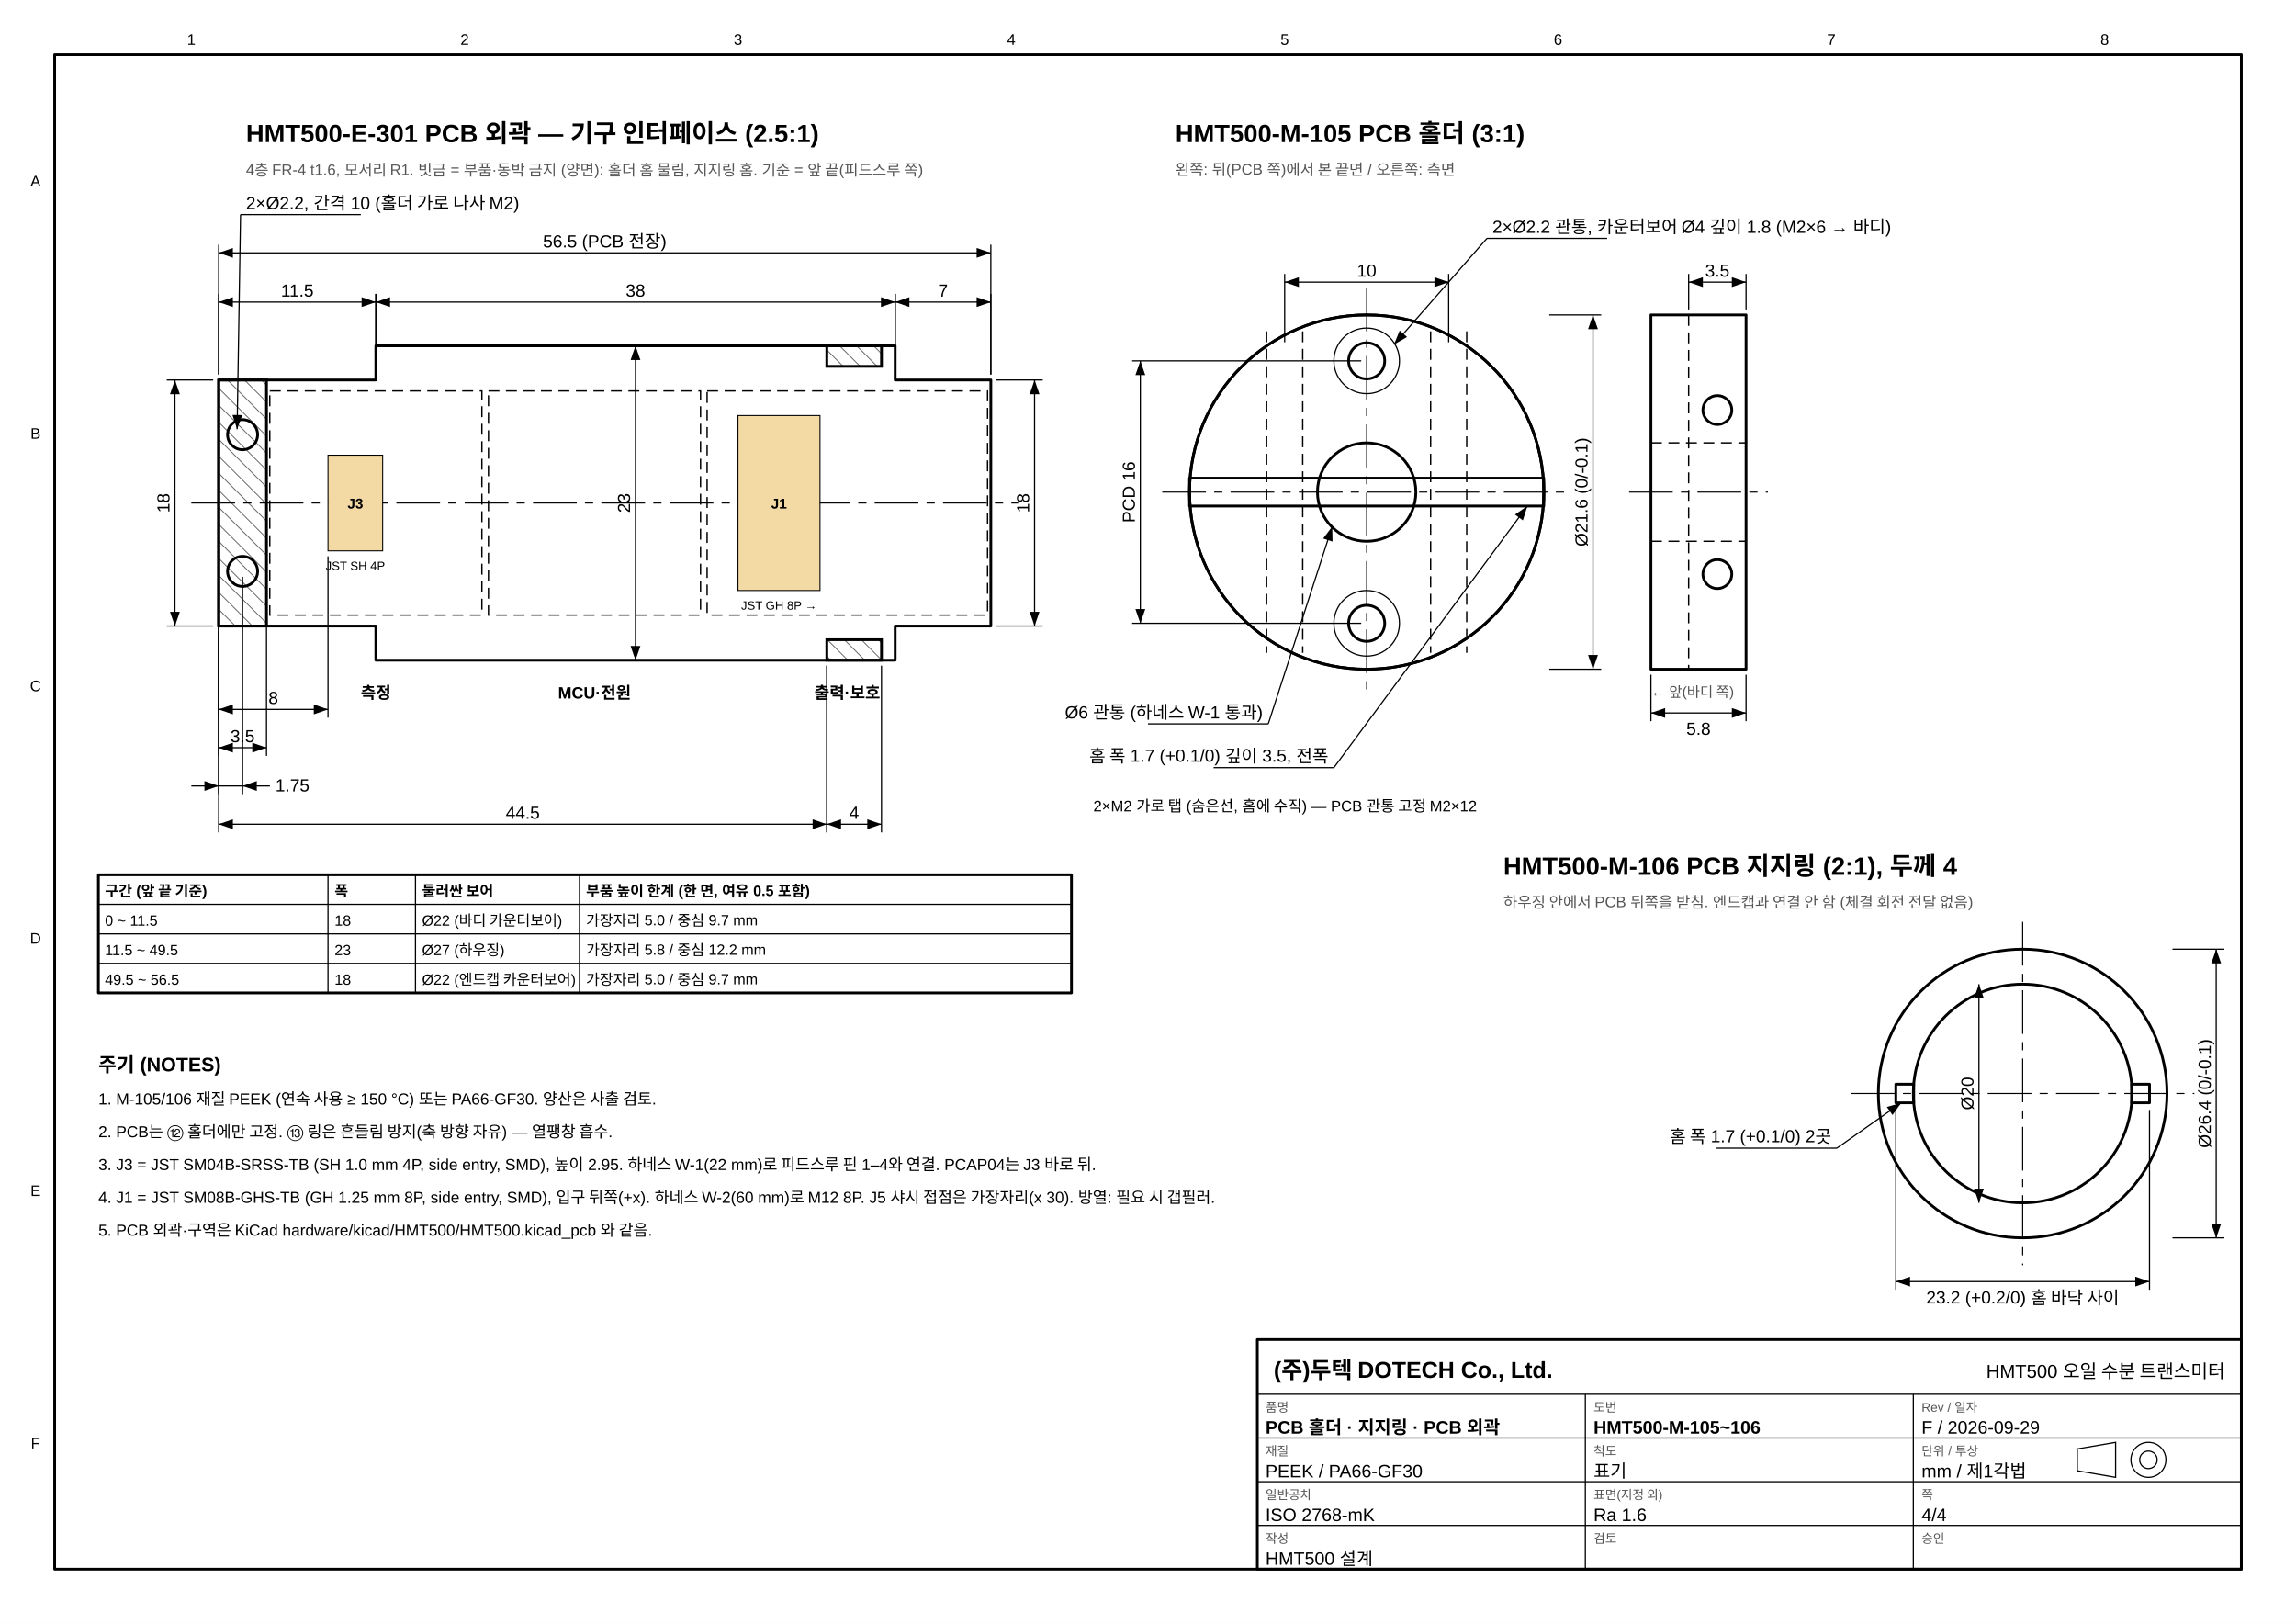
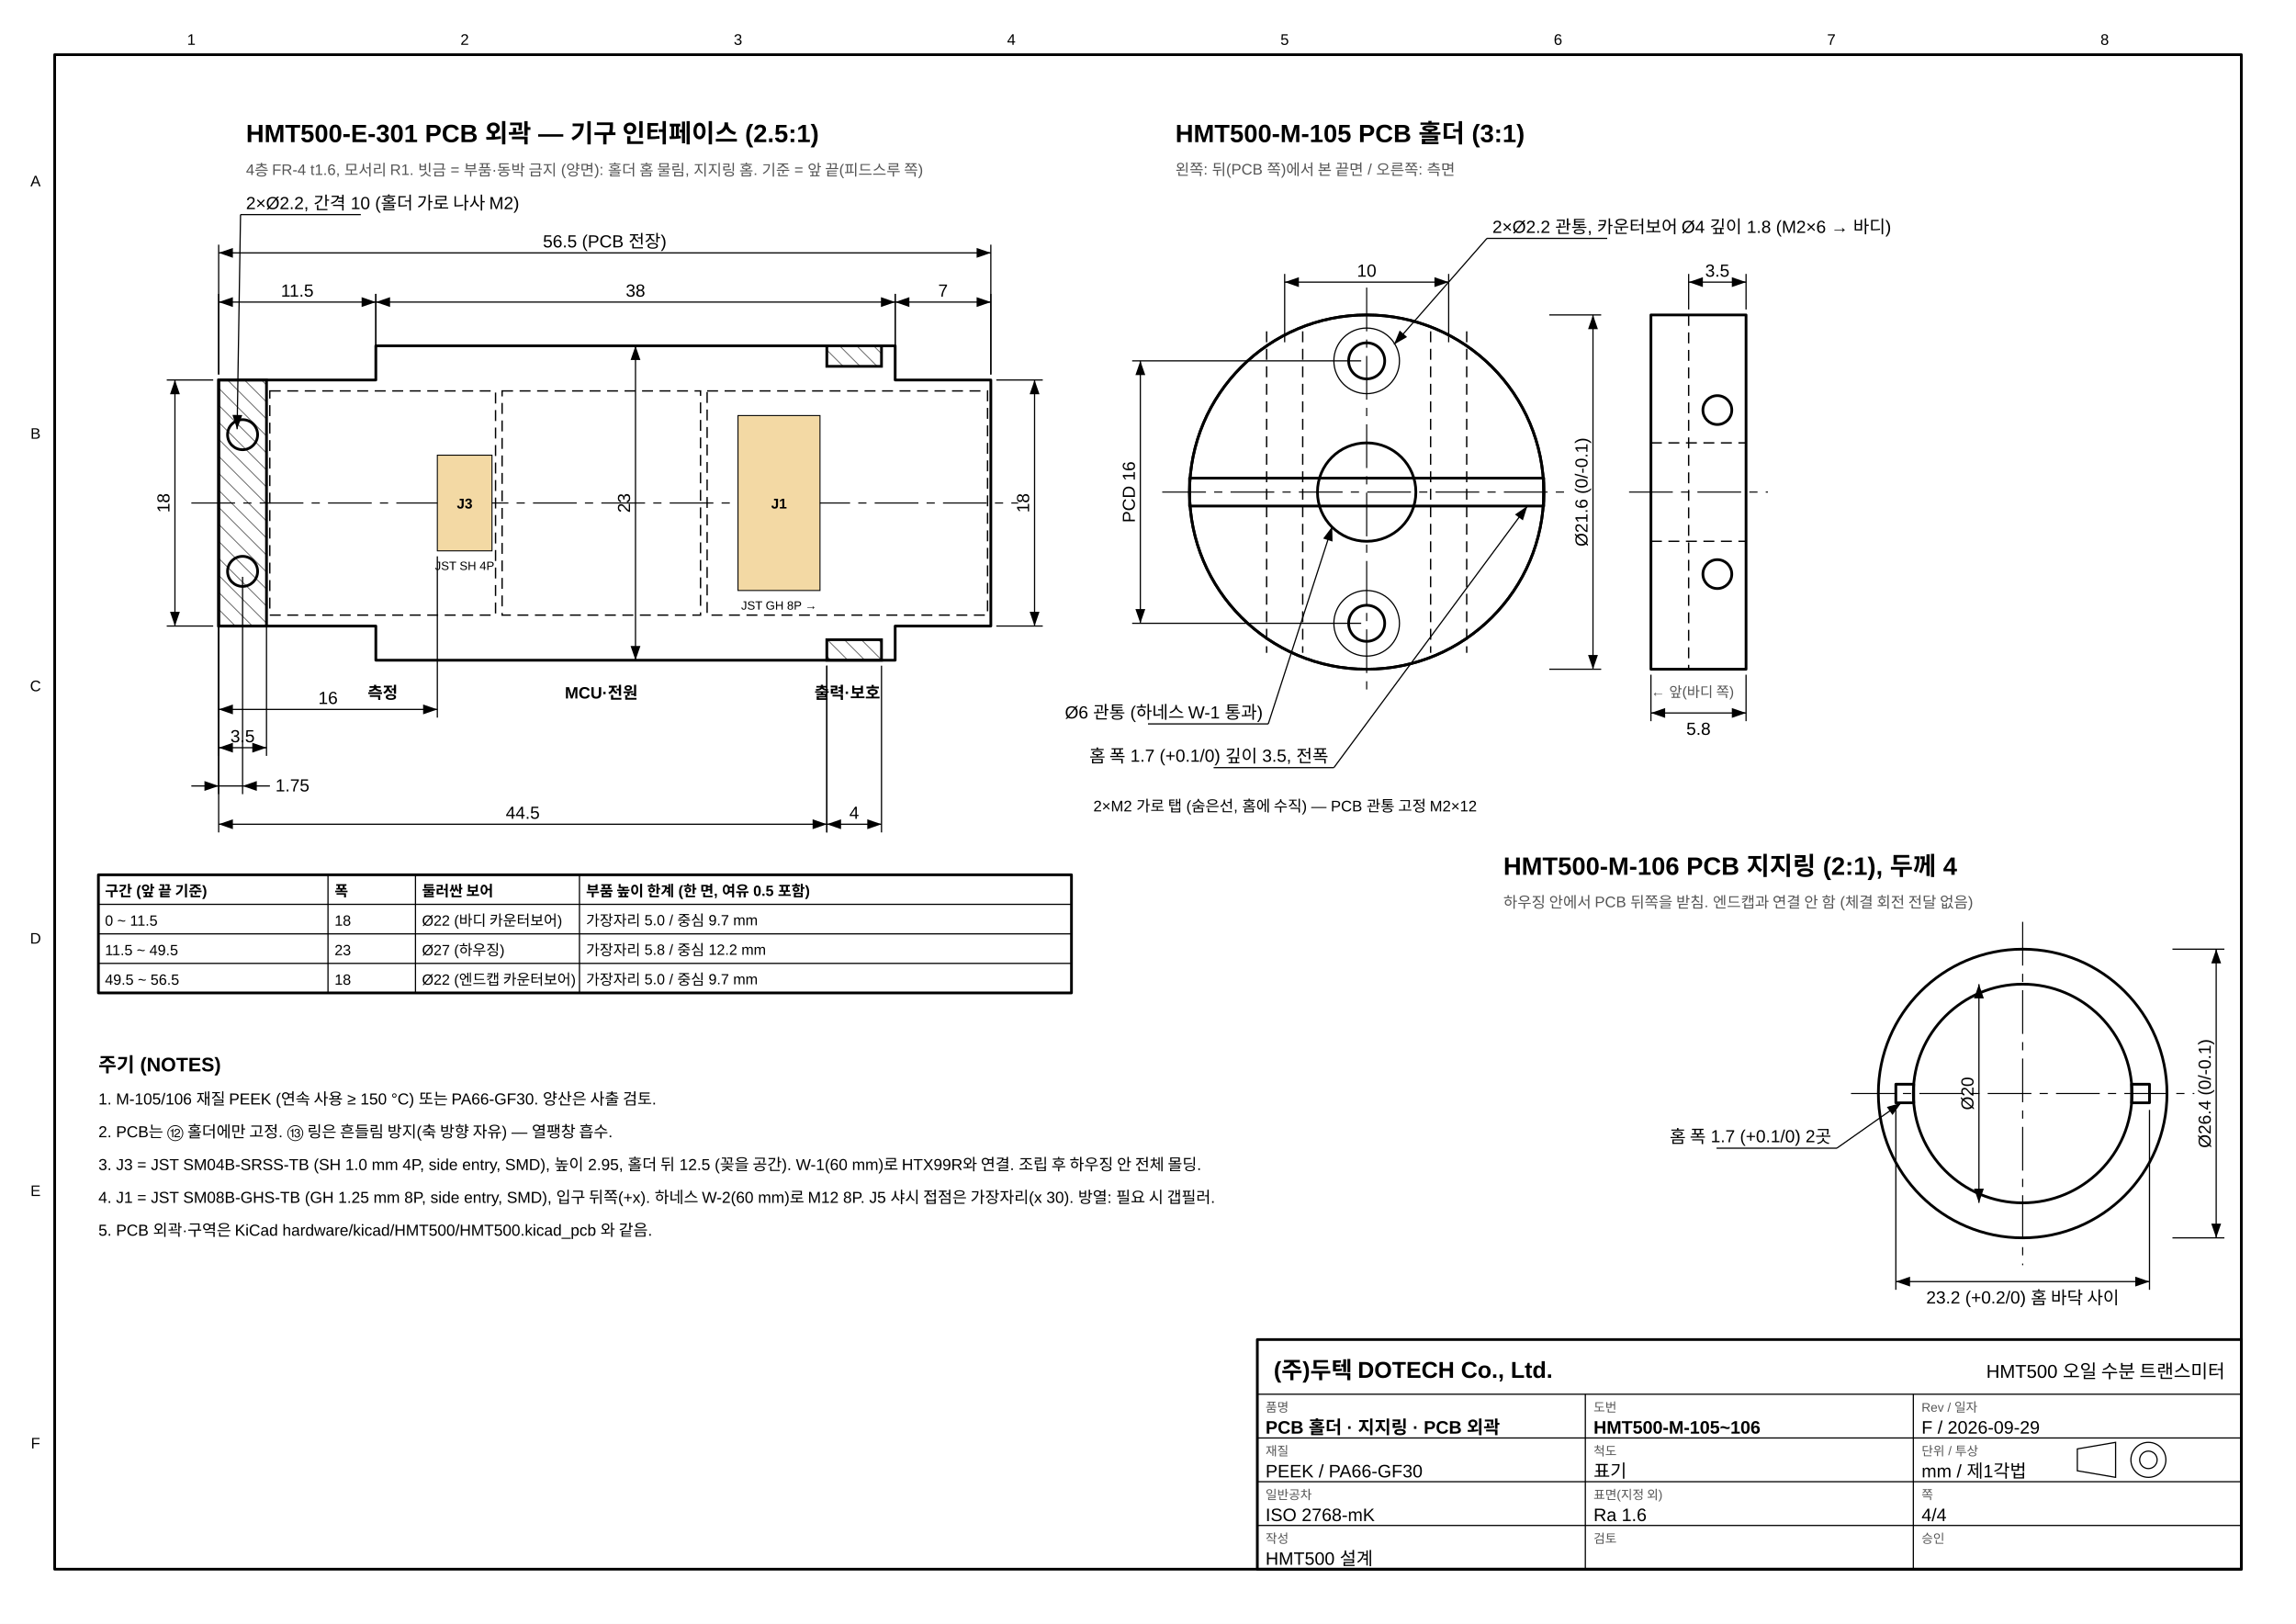
<svg xmlns="http://www.w3.org/2000/svg" width="420.0mm" height="297.0mm" viewBox="0 0 420.0 297.0">
  <rect width="420.0" height="297.0" fill="#fff" />
  <style>
 .thick{stroke:#000;stroke-width:0.5;fill:none;stroke-linecap:round;stroke-linejoin:round}
 .thin{stroke:#000;stroke-width:0.22;fill:none}
 .center{stroke:#000;stroke-width:0.2;stroke-dasharray:8 1.5 1.5 1.5;fill:none}
 .hidden{stroke:#000;stroke-width:0.25;stroke-dasharray:2 1.2;fill:none}
 .hatchfill{stroke:#000;stroke-width:0.5;fill:url(#hatch)}
 .hatchfill2{stroke:#000;stroke-width:0.5;fill:url(#hatch2)}
 .part2{stroke:#000;stroke-width:0.35;fill:url(#hatch2)}
 .buy{stroke:#000;stroke-width:0.35;fill:#e8e8e8}
 .green{stroke:#000;stroke-width:0.35;fill:#cfe8d0}
 .arrow{fill:#000;stroke:none}
 .t{font-family:'Noto Sans KR','NanumGothic','Malgun Gothic',Arial,sans-serif;fill:#000}
 .muted{fill:#555}
</style>
  <defs>
    <pattern id="hatch" width="2.2" height="2.2" patternUnits="userSpaceOnUse" patternTransform="rotate(45)">
      <line x1="0" y1="0" x2="0" y2="2.2" stroke="#000" stroke-width="0.18" />
    </pattern>
    <pattern id="hatch2" width="2.2" height="2.2" patternUnits="userSpaceOnUse" patternTransform="rotate(-45)">
      <line x1="0" y1="0" x2="0" y2="2.2" stroke="#000" stroke-width="0.18" />
    </pattern>
  </defs>
  <polygon points="40.000,69.500 68.750,69.500 68.750,63.250 163.750,63.250 163.750,69.500 181.250,69.500 181.250,114.500 163.750,114.500 163.750,120.750 68.750,120.750 68.750,114.500 40.000,114.500" class="thick" />
  <line x1="35.000" y1="92.000" x2="186.250" y2="92.000" class="center" />
  <rect x="40.000" y="69.500" width="8.750" height="45.000" class="hatchfill2" />
  <rect x="151.250" y="63.250" width="10.000" height="3.750" class="hatchfill2" />
  <rect x="151.250" y="117.000" width="10.000" height="3.750" class="hatchfill2" />
  <circle cx="44.375" cy="79.500" r="2.750" class="thick" fill="none" />
  <circle cx="44.375" cy="104.500" r="2.750" class="thick" fill="none" />
-   <rect x="60.000" y="83.250" width="10.000" height="17.500" style="fill:#f3d9a4;stroke:#000;stroke-width:0.18" />
+   <rect x="80.000" y="83.250" width="10.000" height="17.500" style="fill:#f3d9a4;stroke:#000;stroke-width:0.18" />
  <rect x="135.000" y="76.000" width="15.000" height="32.000" style="fill:#f3d9a4;stroke:#000;stroke-width:0.18" />
-   <rect x="49.350" y="71.500" width="38.800" height="41.000" class="hidden" />
-   <text x="68.750" y="127.750" font-size="3.0" text-anchor="middle" font-weight="700" class="t ">측정</text>
-   <rect x="89.350" y="71.500" width="38.800" height="41.000" class="hidden" />
-   <text x="108.750" y="127.750" font-size="3.0" text-anchor="middle" font-weight="700" class="t ">MCU·전원</text>
+   <rect x="49.350" y="71.500" width="41.300" height="41.000" class="hidden" />
+   <text x="70.000" y="127.750" font-size="3.0" text-anchor="middle" font-weight="700" class="t ">측정</text>
+   <rect x="91.850" y="71.500" width="36.300" height="41.000" class="hidden" />
+   <text x="110.000" y="127.750" font-size="3.0" text-anchor="middle" font-weight="700" class="t ">MCU·전원</text>
  <rect x="129.350" y="71.500" width="51.300" height="41.000" class="hidden" />
  <text x="155.000" y="127.750" font-size="3.0" text-anchor="middle" font-weight="700" class="t ">출력·보호</text>
-   <text x="65.000" y="93.000" font-size="2.6" text-anchor="middle" font-weight="700" class="t ">J3</text>
-   <text x="65.000" y="104.250" font-size="2.2" text-anchor="middle" class="t ">JST SH 4P</text>
+   <text x="85.000" y="93.000" font-size="2.6" text-anchor="middle" font-weight="700" class="t ">J3</text>
+   <text x="85.000" y="104.250" font-size="2.2" text-anchor="middle" class="t ">JST SH 4P</text>
  <line x1="40.000" y1="101.750" x2="40.000" y2="131.250" class="thin" />
-   <line x1="60.000" y1="101.750" x2="60.000" y2="131.250" class="thin" />
-   <line x1="40.000" y1="129.750" x2="60.000" y2="129.750" class="thin" />
+   <line x1="80.000" y1="101.750" x2="80.000" y2="131.250" class="thin" />
+   <line x1="40.000" y1="129.750" x2="80.000" y2="129.750" class="thin" />
  <polygon points="40.000,129.750 42.600,128.850 42.600,130.650" class="arrow" />
-   <polygon points="60.000,129.750 57.400,130.650 57.400,128.850" class="arrow" />
-   <text x="50.000" y="128.750" font-size="3.2" text-anchor="middle" class="t ">8</text>
+   <polygon points="80.000,129.750 77.400,130.650 77.400,128.850" class="arrow" />
+   <text x="60.000" y="128.750" font-size="3.2" text-anchor="middle" class="t ">16</text>
  <text x="142.500" y="93.000" font-size="2.6" text-anchor="middle" font-weight="700" class="t ">J1</text>
  <text x="142.500" y="111.500" font-size="2.2" text-anchor="middle" class="t ">JST GH 8P →</text>
  <line x1="40.000" y1="68.500" x2="40.000" y2="53.750" class="thin" />
  <line x1="68.750" y1="68.500" x2="68.750" y2="53.750" class="thin" />
  <line x1="40.000" y1="55.250" x2="68.750" y2="55.250" class="thin" />
  <polygon points="40.000,55.250 42.600,54.350 42.600,56.150" class="arrow" />
  <polygon points="68.750,55.250 66.150,56.150 66.150,54.350" class="arrow" />
  <text x="54.375" y="54.250" font-size="3.2" text-anchor="middle" class="t ">11.5</text>
  <line x1="68.750" y1="68.500" x2="68.750" y2="53.750" class="thin" />
  <line x1="163.750" y1="68.500" x2="163.750" y2="53.750" class="thin" />
  <line x1="68.750" y1="55.250" x2="163.750" y2="55.250" class="thin" />
  <polygon points="68.750,55.250 71.350,54.350 71.350,56.150" class="arrow" />
  <polygon points="163.750,55.250 161.150,56.150 161.150,54.350" class="arrow" />
  <text x="116.250" y="54.250" font-size="3.2" text-anchor="middle" class="t ">38</text>
  <line x1="163.750" y1="68.500" x2="163.750" y2="53.750" class="thin" />
  <line x1="181.250" y1="68.500" x2="181.250" y2="53.750" class="thin" />
  <line x1="163.750" y1="55.250" x2="181.250" y2="55.250" class="thin" />
  <polygon points="163.750,55.250 166.350,54.350 166.350,56.150" class="arrow" />
  <polygon points="181.250,55.250 178.650,56.150 178.650,54.350" class="arrow" />
  <text x="172.500" y="54.250" font-size="3.2" text-anchor="middle" class="t ">7</text>
  <line x1="40.000" y1="68.500" x2="40.000" y2="44.750" class="thin" />
  <line x1="181.250" y1="68.500" x2="181.250" y2="44.750" class="thin" />
  <line x1="40.000" y1="46.250" x2="181.250" y2="46.250" class="thin" />
  <polygon points="40.000,46.250 42.600,45.350 42.600,47.150" class="arrow" />
  <polygon points="181.250,46.250 178.650,47.150 178.650,45.350" class="arrow" />
  <text x="110.625" y="45.250" font-size="3.2" text-anchor="middle" class="t ">56.5  (PCB 전장)</text>
  <line x1="40.000" y1="93.000" x2="40.000" y2="138.250" class="thin" />
  <line x1="48.750" y1="93.000" x2="48.750" y2="138.250" class="thin" />
  <line x1="40.000" y1="136.750" x2="48.750" y2="136.750" class="thin" />
  <polygon points="40.000,136.750 42.600,135.850 42.600,137.650" class="arrow" />
  <polygon points="48.750,136.750 46.150,137.650 46.150,135.850" class="arrow" />
  <text x="44.375" y="135.750" font-size="3.2" text-anchor="middle" class="t ">3.5</text>
  <line x1="40.000" y1="105.500" x2="40.000" y2="145.250" class="thin" />
  <line x1="44.375" y1="105.500" x2="44.375" y2="145.250" class="thin" />
  <line x1="40.000" y1="143.750" x2="44.375" y2="143.750" class="thin" />
  <polygon points="40.000,143.750 37.400,144.650 37.400,142.850" class="arrow" />
  <polygon points="44.375,143.750 46.975,142.850 46.975,144.650" class="arrow" />
  <line x1="35.000" y1="143.750" x2="40.000" y2="143.750" class="thin" />
  <line x1="44.375" y1="143.750" x2="49.375" y2="143.750" class="thin" />
  <text x="42.188" y="142.750" font-size="3.2" text-anchor="middle" class="t " />
  <text x="50.375" y="144.750" font-size="3.2" text-anchor="start" class="t ">1.75</text>
  <line x1="40.000" y1="115.500" x2="40.000" y2="152.250" class="thin" />
  <line x1="151.250" y1="121.750" x2="151.250" y2="152.250" class="thin" />
  <line x1="40.000" y1="150.750" x2="151.250" y2="150.750" class="thin" />
  <polygon points="40.000,150.750 42.600,149.850 42.600,151.650" class="arrow" />
  <polygon points="151.250,150.750 148.650,151.650 148.650,149.850" class="arrow" />
  <text x="95.625" y="149.750" font-size="3.2" text-anchor="middle" class="t ">44.5</text>
  <line x1="151.250" y1="121.750" x2="151.250" y2="152.250" class="thin" />
  <line x1="161.250" y1="121.750" x2="161.250" y2="152.250" class="thin" />
  <line x1="151.250" y1="150.750" x2="161.250" y2="150.750" class="thin" />
  <polygon points="151.250,150.750 153.850,149.850 153.850,151.650" class="arrow" />
  <polygon points="161.250,150.750 158.650,151.650 158.650,149.850" class="arrow" />
  <text x="156.250" y="149.750" font-size="3.2" text-anchor="middle" class="t ">4</text>
  <line x1="39.000" y1="69.500" x2="30.500" y2="69.500" class="thin" />
  <line x1="39.000" y1="114.500" x2="30.500" y2="114.500" class="thin" />
  <line x1="32.000" y1="69.500" x2="32.000" y2="114.500" class="thin" />
  <polygon points="32.000,69.500 32.900,72.100 31.100,72.100" class="arrow" />
  <polygon points="32.000,114.500 31.100,111.900 32.900,111.900" class="arrow" />
  <text x="31.000" y="92.000" font-size="3.2" text-anchor="middle" transform="rotate(-90 31.000 92.000)" class="t ">18</text>
  <line x1="116.250" y1="63.250" x2="116.250" y2="120.750" class="thin" />
  <polygon points="116.250,63.250 117.150,65.850 115.350,65.850" class="arrow" />
  <polygon points="116.250,120.750 115.350,118.150 117.150,118.150" class="arrow" />
  <text x="115.250" y="92.000" font-size="3.2" text-anchor="middle" transform="rotate(-90 115.250 92.000)" class="t ">23</text>
  <line x1="182.250" y1="69.500" x2="190.750" y2="69.500" class="thin" />
  <line x1="182.250" y1="114.500" x2="190.750" y2="114.500" class="thin" />
  <line x1="189.250" y1="69.500" x2="189.250" y2="114.500" class="thin" />
  <polygon points="189.250,69.500 190.150,72.100 188.350,72.100" class="arrow" />
  <polygon points="189.250,114.500 188.350,111.900 190.150,111.900" class="arrow" />
  <text x="188.250" y="92.000" font-size="3.2" text-anchor="middle" transform="rotate(-90 188.250 92.000)" class="t ">18</text>
  <line x1="43.375" y1="78.500" x2="44.000" y2="39.250" class="thin" />
  <polygon points="43.375,78.500 42.517,75.886 44.316,75.915" class="arrow" />
  <line x1="44.000" y1="39.250" x2="66.000" y2="39.250" class="thin" />
  <text x="45.000" y="38.250" font-size="3.2" text-anchor="start" class="t ">2×Ø2.2, 간격 10 (홀더 가로 나사 M2)</text>
  <text x="45.000" y="26.000" font-size="4.6" text-anchor="start" font-weight="700" class="t ">HMT500-E-301  PCB 외곽 — 기구 인터페이스 (2.5:1)</text>
  <text x="45.000" y="32.000" font-size="2.8" text-anchor="start" class="t muted">4층 FR-4 t1.6, 모서리 R1. 빗금 = 부품·동박 금지 (양면): 홀더 홈 물림, 지지링 홈. 기준 = 앞 끝(피드스루 쪽)</text>
  <rect x="18.0" y="160.0" width="178" height="21.6" class="thick" fill="#fff" />
  <text x="19.200" y="163.900" font-size="2.7" text-anchor="start" font-weight="700" class="t ">구간 (앞 끝 기준)</text>
  <line x1="60.000" y1="160.000" x2="60.000" y2="181.600" class="thin" />
  <text x="61.200" y="163.900" font-size="2.7" text-anchor="start" font-weight="700" class="t ">폭</text>
  <line x1="76.000" y1="160.000" x2="76.000" y2="181.600" class="thin" />
  <text x="77.200" y="163.900" font-size="2.7" text-anchor="start" font-weight="700" class="t ">둘러싼 보어</text>
  <line x1="106.000" y1="160.000" x2="106.000" y2="181.600" class="thin" />
  <text x="107.200" y="163.900" font-size="2.7" text-anchor="start" font-weight="700" class="t ">부품 높이 한계 (한 면, 여유 0.5 포함)</text>
  <line x1="196.000" y1="160.000" x2="196.000" y2="181.600" class="thin" />
  <line x1="18.000" y1="165.400" x2="196.000" y2="165.400" class="thin" />
  <text x="19.200" y="169.300" font-size="2.7" text-anchor="start" class="t ">0 ~ 11.5</text>
  <text x="61.200" y="169.300" font-size="2.7" text-anchor="start" class="t ">18</text>
  <text x="77.200" y="169.300" font-size="2.7" text-anchor="start" class="t ">Ø22 (바디 카운터보어)</text>
  <text x="107.200" y="169.300" font-size="2.7" text-anchor="start" class="t ">가장자리 5.0 / 중심 9.7 mm</text>
  <line x1="18.000" y1="170.800" x2="196.000" y2="170.800" class="thin" />
  <text x="19.200" y="174.700" font-size="2.7" text-anchor="start" class="t ">11.5 ~ 49.5</text>
  <text x="61.200" y="174.700" font-size="2.7" text-anchor="start" class="t ">23</text>
  <text x="77.200" y="174.700" font-size="2.7" text-anchor="start" class="t ">Ø27 (하우징)</text>
  <text x="107.200" y="174.700" font-size="2.7" text-anchor="start" class="t ">가장자리 5.8 / 중심 12.2 mm</text>
  <line x1="18.000" y1="176.200" x2="196.000" y2="176.200" class="thin" />
  <text x="19.200" y="180.100" font-size="2.7" text-anchor="start" class="t ">49.5 ~ 56.5</text>
  <text x="61.200" y="180.100" font-size="2.7" text-anchor="start" class="t ">18</text>
  <text x="77.200" y="180.100" font-size="2.7" text-anchor="start" class="t ">Ø22 (엔드캡 카운터보어)</text>
  <text x="107.200" y="180.100" font-size="2.7" text-anchor="start" class="t ">가장자리 5.0 / 중심 9.7 mm</text>
  <circle cx="250.000" cy="90.000" r="32.400" class="thick" fill="none" />
  <circle cx="250.000" cy="90.000" r="9.000" class="thick" fill="none" />
  <rect x="217.600" y="87.450" width="64.800" height="5.100" fill="#fff" class="thick" />
  <circle cx="250.000" cy="90.000" r="32.400" class="thick" fill="none" />
  <circle cx="250.000" cy="114.000" r="3.300" class="thick" fill="none" />
  <circle cx="250.000" cy="114.000" r="6.000" class="thin" fill="none" />
  <circle cx="250.000" cy="66.000" r="3.300" class="thick" fill="none" />
  <circle cx="250.000" cy="66.000" r="6.000" class="thin" fill="none" />
  <line x1="261.700" y1="60.600" x2="261.700" y2="119.400" class="hidden" />
  <line x1="268.300" y1="60.600" x2="268.300" y2="119.400" class="hidden" />
  <line x1="231.700" y1="60.600" x2="231.700" y2="119.400" class="hidden" />
  <line x1="238.300" y1="60.600" x2="238.300" y2="119.400" class="hidden" />
  <line x1="212.600" y1="90.000" x2="287.400" y2="90.000" class="center" />
  <line x1="250.000" y1="52.600" x2="250.000" y2="127.400" class="center" />
  <line x1="283.400" y1="57.600" x2="292.900" y2="57.600" class="thin" />
  <line x1="283.400" y1="122.400" x2="292.900" y2="122.400" class="thin" />
  <line x1="291.400" y1="57.600" x2="291.400" y2="122.400" class="thin" />
  <polygon points="291.400,57.600 292.300,60.200 290.500,60.200" class="arrow" />
  <polygon points="291.400,122.400 290.500,119.800 292.300,119.800" class="arrow" />
  <text x="290.400" y="90.000" font-size="3.2" text-anchor="middle" transform="rotate(-90 290.400 90.000)" class="t ">Ø21.6 (0/-0.1)</text>
  <line x1="249.000" y1="66.000" x2="207.100" y2="66.000" class="thin" />
  <line x1="249.000" y1="114.000" x2="207.100" y2="114.000" class="thin" />
  <line x1="208.600" y1="66.000" x2="208.600" y2="114.000" class="thin" />
  <polygon points="208.600,66.000 209.500,68.600 207.700,68.600" class="arrow" />
  <polygon points="208.600,114.000 207.700,111.400 209.500,111.400" class="arrow" />
  <text x="207.600" y="90.000" font-size="3.2" text-anchor="middle" transform="rotate(-90 207.600 90.000)" class="t ">PCD 16</text>
  <line x1="235.000" y1="62.600" x2="235.000" y2="50.100" class="thin" />
  <line x1="265.000" y1="62.600" x2="265.000" y2="50.100" class="thin" />
  <line x1="235.000" y1="51.600" x2="265.000" y2="51.600" class="thin" />
  <polygon points="235.000,51.600 237.600,50.700 237.600,52.500" class="arrow" />
  <polygon points="265.000,51.600 262.400,52.500 262.400,50.700" class="arrow" />
  <text x="250.000" y="50.600" font-size="3.2" text-anchor="middle" class="t ">10</text>
  <line x1="255.000" y1="63.000" x2="272.000" y2="43.600" class="thin" />
  <polygon points="255.000,63.000 256.037,60.451 257.390,61.638" class="arrow" />
  <line x1="272.000" y1="43.600" x2="294.000" y2="43.600" class="thin" />
  <text x="273.000" y="42.600" font-size="3.2" text-anchor="start" class="t ">2×Ø2.2 관통, 카운터보어 Ø4 깊이 1.8 (M2×6 → 바디)</text>
  <line x1="279.400" y1="92.550" x2="244.000" y2="140.400" class="thin" />
  <polygon points="279.400,92.550 278.577,95.175 277.130,94.105" class="arrow" />
  <line x1="244.000" y1="140.400" x2="222.000" y2="140.400" class="thin" />
  <text x="243.000" y="139.400" font-size="3.2" text-anchor="end" class="t ">홈 폭 1.7 (+0.1/0) 깊이 3.5, 전폭</text>
  <line x1="243.700" y1="96.300" x2="232.000" y2="132.400" class="thin" />
  <polygon points="243.700,96.300 243.755,99.051 242.042,98.496" class="arrow" />
  <line x1="232.000" y1="132.400" x2="210.000" y2="132.400" class="thin" />
  <text x="231.000" y="131.400" font-size="3.2" text-anchor="end" class="t ">Ø6 관통 (하네스 W-1 통과)</text>
  <text x="200.000" y="148.400" font-size="2.8" text-anchor="start" class="t ">2×M2 가로 탭 (숨은선, 홈에 수직) — PCB 관통 고정 M2×12</text>
  <rect x="302.000" y="57.600" width="17.400" height="64.800" class="thick" fill="none" />
  <line x1="308.900" y1="57.600" x2="308.900" y2="122.400" class="hidden" />
  <circle cx="314.150" cy="75.000" r="2.640" class="thick" fill="none" />
  <circle cx="314.150" cy="105.000" r="2.640" class="thick" fill="none" />
  <line x1="302.000" y1="81.000" x2="319.400" y2="81.000" class="hidden" />
  <line x1="302.000" y1="99.000" x2="319.400" y2="99.000" class="hidden" />
  <line x1="298.000" y1="90.000" x2="323.400" y2="90.000" class="center" />
  <line x1="302.000" y1="123.400" x2="302.000" y2="131.900" class="thin" />
  <line x1="319.400" y1="123.400" x2="319.400" y2="131.900" class="thin" />
  <line x1="302.000" y1="130.400" x2="319.400" y2="130.400" class="thin" />
  <polygon points="302.000,130.400 304.600,129.500 304.600,131.300" class="arrow" />
  <polygon points="319.400,130.400 316.800,131.300 316.800,129.500" class="arrow" />
  <text x="310.700" y="134.400" font-size="3.2" text-anchor="middle" class="t ">5.8</text>
  <line x1="308.900" y1="56.600" x2="308.900" y2="50.100" class="thin" />
  <line x1="319.400" y1="56.600" x2="319.400" y2="50.100" class="thin" />
  <line x1="308.900" y1="51.600" x2="319.400" y2="51.600" class="thin" />
  <polygon points="308.900,51.600 311.500,50.700 311.500,52.500" class="arrow" />
  <polygon points="319.400,51.600 316.800,52.500 316.800,50.700" class="arrow" />
  <text x="314.150" y="50.600" font-size="3.2" text-anchor="middle" class="t ">3.5</text>
  <text x="302.000" y="127.400" font-size="2.6" text-anchor="start" class="t muted">← 앞(바디 쪽)</text>
  <text x="215.000" y="26.000" font-size="4.6" text-anchor="start" font-weight="700" class="t ">HMT500-M-105  PCB 홀더 (3:1)</text>
  <text x="215.000" y="32.000" font-size="2.8" text-anchor="start" class="t muted">왼쪽: 뒤(PCB 쪽)에서 본 끝면 / 오른쪽: 측면</text>
  <circle cx="370.000" cy="200.000" r="26.400" class="thick" fill="none" />
  <circle cx="370.000" cy="200.000" r="20.000" class="thick" fill="none" />
  <rect x="389.928" y="198.300" width="3.272" height="3.400" fill="#fff" class="thick" />
  <rect x="346.800" y="198.300" width="3.272" height="3.400" fill="#fff" class="thick" />
  <line x1="338.600" y1="200.000" x2="401.400" y2="200.000" class="center" />
  <line x1="370.000" y1="168.600" x2="370.000" y2="231.400" class="center" />
  <line x1="397.400" y1="173.600" x2="406.900" y2="173.600" class="thin" />
  <line x1="397.400" y1="226.400" x2="406.900" y2="226.400" class="thin" />
  <line x1="405.400" y1="173.600" x2="405.400" y2="226.400" class="thin" />
  <polygon points="405.400,173.600 406.300,176.200 404.500,176.200" class="arrow" />
  <polygon points="405.400,226.400 404.500,223.800 406.300,223.800" class="arrow" />
  <text x="404.400" y="200.000" font-size="3.2" text-anchor="middle" transform="rotate(-90 404.400 200.000)" class="t ">Ø26.4 (0/-0.1)</text>
  <line x1="362.000" y1="180.000" x2="362.000" y2="220.000" class="thin" />
  <polygon points="362.000,180.000 362.900,182.600 361.100,182.600" class="arrow" />
  <polygon points="362.000,220.000 361.100,217.400 362.900,217.400" class="arrow" />
  <text x="361.000" y="200.000" font-size="3.2" text-anchor="middle" transform="rotate(-90 361.000 200.000)" class="t ">Ø20</text>
  <line x1="346.800" y1="203.000" x2="346.800" y2="235.900" class="thin" />
  <line x1="393.200" y1="203.000" x2="393.200" y2="235.900" class="thin" />
  <line x1="346.800" y1="234.400" x2="393.200" y2="234.400" class="thin" />
  <polygon points="346.800,234.400 349.400,233.500 349.400,235.300" class="arrow" />
  <polygon points="393.200,234.400 390.600,235.300 390.600,233.500" class="arrow" />
  <text x="370.000" y="238.400" font-size="3.2" text-anchor="middle" class="t ">23.2 (+0.2/0)  홈 바닥 사이</text>
  <line x1="347.800" y1="201.700" x2="336.000" y2="210.000" class="thin" />
  <polygon points="347.800,201.700 346.191,203.932 345.156,202.460" class="arrow" />
  <line x1="336.000" y1="210.000" x2="314.000" y2="210.000" class="thin" />
  <text x="335.000" y="209.000" font-size="3.2" text-anchor="end" class="t ">홈 폭 1.7 (+0.1/0) 2곳</text>
  <text x="275.000" y="160.000" font-size="4.6" text-anchor="start" font-weight="700" class="t ">HMT500-M-106  PCB 지지링 (2:1), 두께 4</text>
  <text x="275.000" y="166.000" font-size="2.8" text-anchor="start" class="t muted">하우징 안에서 PCB 뒤쪽을 받침. 엔드캡과 연결 안 함 (체결 회전 전달 없음)</text>
  <text x="18.000" y="196.000" font-size="3.6" text-anchor="start" font-weight="700" class="t ">주기 (NOTES)</text>
  <text x="18.000" y="202.000" font-size="2.9" text-anchor="start" class="t ">1. M-105/106 재질 PEEK (연속 사용 ≥ 150 °C) 또는 PA66-GF30. 양산은 사출 검토.</text>
  <text x="18.000" y="208.000" font-size="2.9" text-anchor="start" class="t ">2. PCB는 ⑫ 홀더에만 고정. ⑬ 링은 흔들림 방지(축 방향 자유) — 열팽창 흡수.</text>
-   <text x="18.000" y="214.000" font-size="2.9" text-anchor="start" class="t ">3. J3 = JST SM04B-SRSS-TB (SH 1.0 mm 4P, side entry, SMD), 높이 2.95. 하네스 W-1(22 mm)로 피드스루 핀 1–4와 연결. PCAP04는 J3 바로 뒤.</text>
+   <text x="18.000" y="214.000" font-size="2.9" text-anchor="start" class="t ">3. J3 = JST SM04B-SRSS-TB (SH 1.0 mm 4P, side entry, SMD), 높이 2.95, 홀더 뒤 12.5 (꽂을 공간). W-1(60 mm)로 HTX99R와 연결. 조립 후 하우징 안 전체 몰딩.</text>
  <text x="18.000" y="220.000" font-size="2.9" text-anchor="start" class="t ">4. J1 = JST SM08B-GHS-TB (GH 1.25 mm 8P, side entry, SMD), 입구 뒤쪽(+x). 하네스 W-2(60 mm)로 M12 8P. J5 샤시 접점은 가장자리(x 30). 방열: 필요 시 갭필러.</text>
  <text x="18.000" y="226.000" font-size="2.9" text-anchor="start" class="t ">5. PCB 외곽·구역은 KiCad hardware/kicad/HMT500/HMT500.kicad_pcb 와 같음.</text>
  <rect x="10" y="10" width="400.0" height="277.0" class="thick" fill="none" />
  <text x="35.000" y="8.200" font-size="2.8" text-anchor="middle" class="t ">1</text>
  <text x="85.000" y="8.200" font-size="2.8" text-anchor="middle" class="t ">2</text>
  <text x="135.000" y="8.200" font-size="2.8" text-anchor="middle" class="t ">3</text>
  <text x="185.000" y="8.200" font-size="2.8" text-anchor="middle" class="t ">4</text>
  <text x="235.000" y="8.200" font-size="2.8" text-anchor="middle" class="t ">5</text>
  <text x="285.000" y="8.200" font-size="2.8" text-anchor="middle" class="t ">6</text>
  <text x="335.000" y="8.200" font-size="2.8" text-anchor="middle" class="t ">7</text>
  <text x="385.000" y="8.200" font-size="2.8" text-anchor="middle" class="t ">8</text>
  <text x="6.500" y="34.083" font-size="2.8" text-anchor="middle" class="t ">A</text>
  <text x="6.500" y="80.250" font-size="2.8" text-anchor="middle" class="t ">B</text>
  <text x="6.500" y="126.417" font-size="2.8" text-anchor="middle" class="t ">C</text>
  <text x="6.500" y="172.583" font-size="2.8" text-anchor="middle" class="t ">D</text>
  <text x="6.500" y="218.750" font-size="2.8" text-anchor="middle" class="t ">E</text>
  <text x="6.500" y="264.917" font-size="2.8" text-anchor="middle" class="t ">F</text>
  <rect x="230.0" y="245.0" width="180" height="42" class="thick" fill="#fff" />
  <line x1="230.000" y1="255.000" x2="410.000" y2="255.000" class="thin" />
  <line x1="230.000" y1="263.000" x2="410.000" y2="263.000" class="thin" />
  <line x1="230.000" y1="271.000" x2="410.000" y2="271.000" class="thin" />
  <line x1="230.000" y1="279.000" x2="410.000" y2="279.000" class="thin" />
  <line x1="290.000" y1="255.000" x2="290.000" y2="287.000" class="thin" />
  <line x1="350.000" y1="255.000" x2="350.000" y2="287.000" class="thin" />
  <text x="233.000" y="252.000" font-size="4.2" text-anchor="start" font-weight="700" class="t ">(주)두텍  DOTECH Co., Ltd.</text>
  <text x="407.000" y="252.000" font-size="3.4" text-anchor="end" class="t ">HMT500 오일 수분 트랜스미터</text>
  <text x="231.500" y="258.200" font-size="2.3" text-anchor="start" class="t muted">품명</text>
  <text x="231.500" y="262.200" font-size="3.3" text-anchor="start" font-weight="700" class="t ">PCB 홀더 · 지지링 · PCB 외곽</text>
  <text x="291.500" y="258.200" font-size="2.3" text-anchor="start" class="t muted">도번</text>
  <text x="291.500" y="262.200" font-size="3.3" text-anchor="start" font-weight="700" class="t ">HMT500-M-105~106</text>
  <text x="351.500" y="258.200" font-size="2.3" text-anchor="start" class="t muted">Rev / 일자</text>
  <text x="351.500" y="262.200" font-size="3.3" text-anchor="start" class="t ">F / 2026-09-29</text>
  <text x="231.500" y="266.200" font-size="2.3" text-anchor="start" class="t muted">재질</text>
  <text x="231.500" y="270.200" font-size="3.3" text-anchor="start" class="t ">PEEK / PA66-GF30</text>
  <text x="291.500" y="266.200" font-size="2.3" text-anchor="start" class="t muted">척도</text>
  <text x="291.500" y="270.200" font-size="3.3" text-anchor="start" class="t ">표기</text>
  <text x="351.500" y="266.200" font-size="2.3" text-anchor="start" class="t muted">단위 / 투상</text>
  <text x="351.500" y="270.200" font-size="3.3" text-anchor="start" class="t ">mm / 제1각법</text>
  <text x="231.500" y="274.200" font-size="2.3" text-anchor="start" class="t muted">일반공차</text>
  <text x="231.500" y="278.200" font-size="3.3" text-anchor="start" class="t ">ISO 2768-mK</text>
  <text x="291.500" y="274.200" font-size="2.3" text-anchor="start" class="t muted">표면(지정 외)</text>
  <text x="291.500" y="278.200" font-size="3.3" text-anchor="start" class="t ">Ra 1.6</text>
  <text x="351.500" y="274.200" font-size="2.3" text-anchor="start" class="t muted">쪽</text>
  <text x="351.500" y="278.200" font-size="3.3" text-anchor="start" class="t ">4/4</text>
  <text x="231.500" y="282.200" font-size="2.3" text-anchor="start" class="t muted">작성</text>
  <text x="231.500" y="286.200" font-size="3.3" text-anchor="start" class="t ">HMT500 설계</text>
  <text x="291.500" y="282.200" font-size="2.3" text-anchor="start" class="t muted">검토</text>
  <text x="291.500" y="286.200" font-size="3.3" text-anchor="start" class="t " />
  <text x="351.500" y="282.200" font-size="2.3" text-anchor="start" class="t muted">승인</text>
  <text x="351.500" y="286.200" font-size="3.3" text-anchor="start" class="t " />
  <polygon points="380.0,265.0 387.0,263.8 387.0,270.2 380.0,269.0" class="thin" fill="none" />
  <circle cx="393.000" cy="267.000" r="3.200" class="thin" fill="none" />
  <circle cx="393.000" cy="267.000" r="1.600" class="thin" fill="none" />
</svg>
